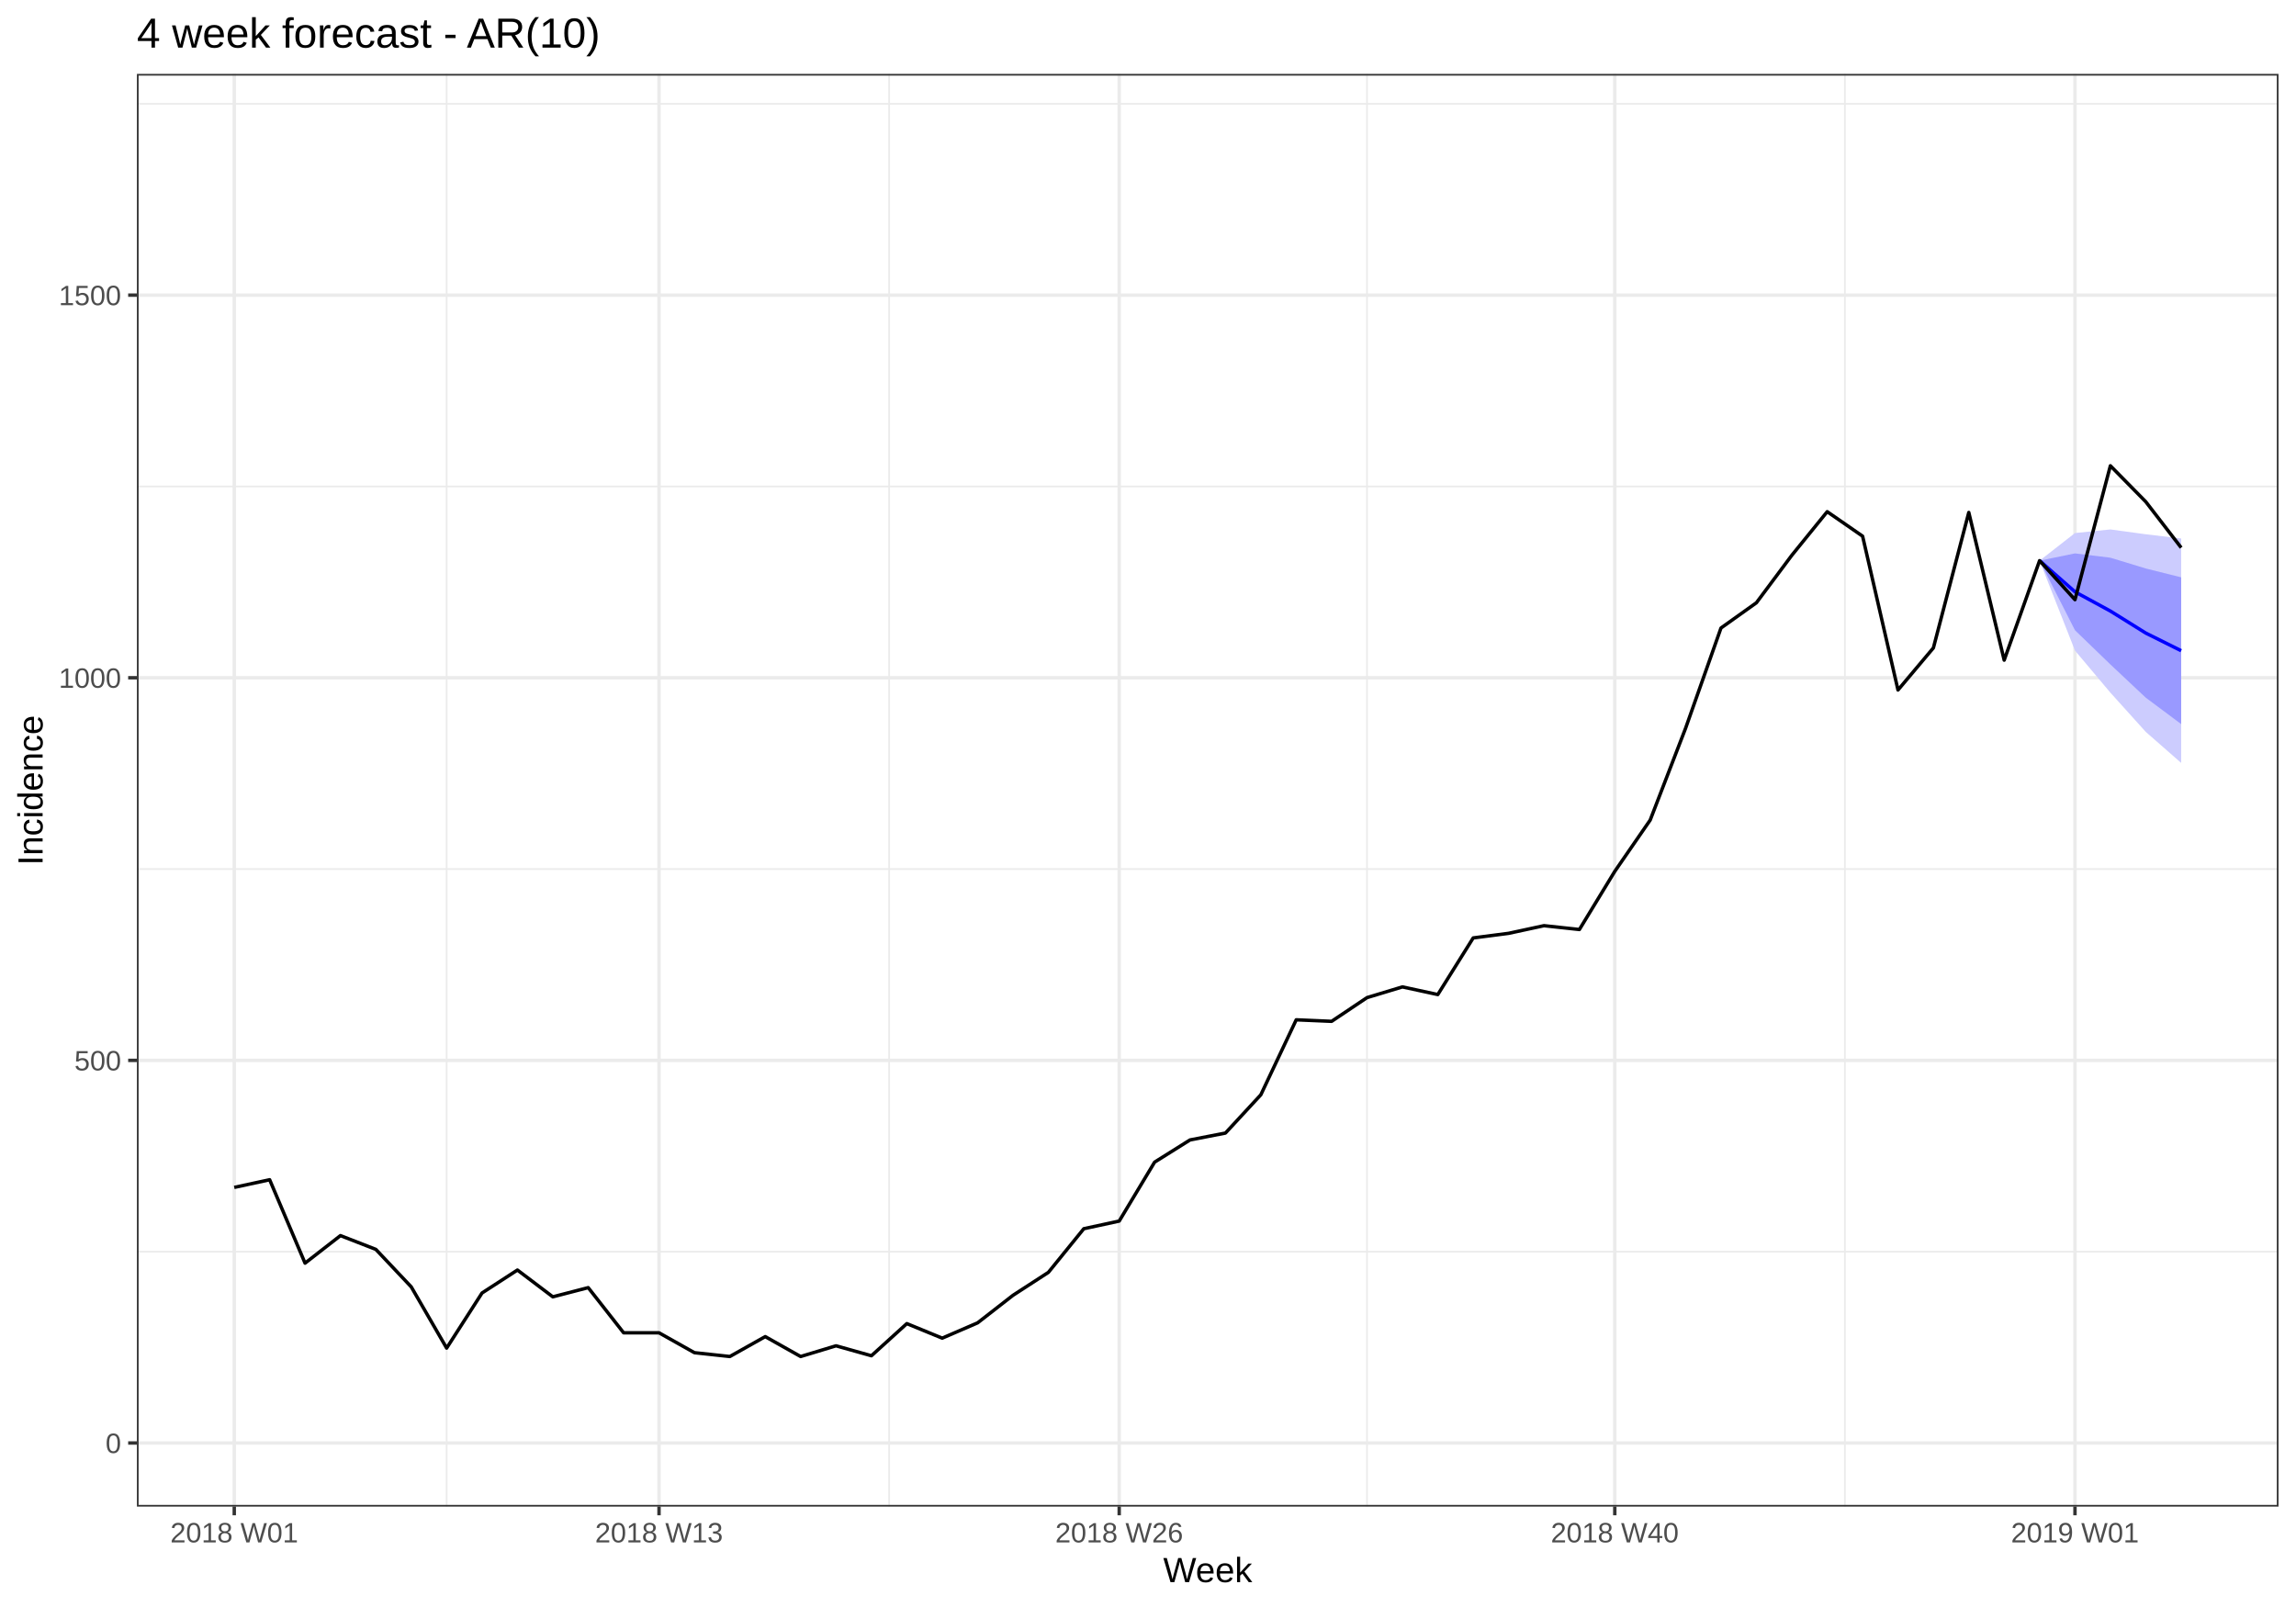
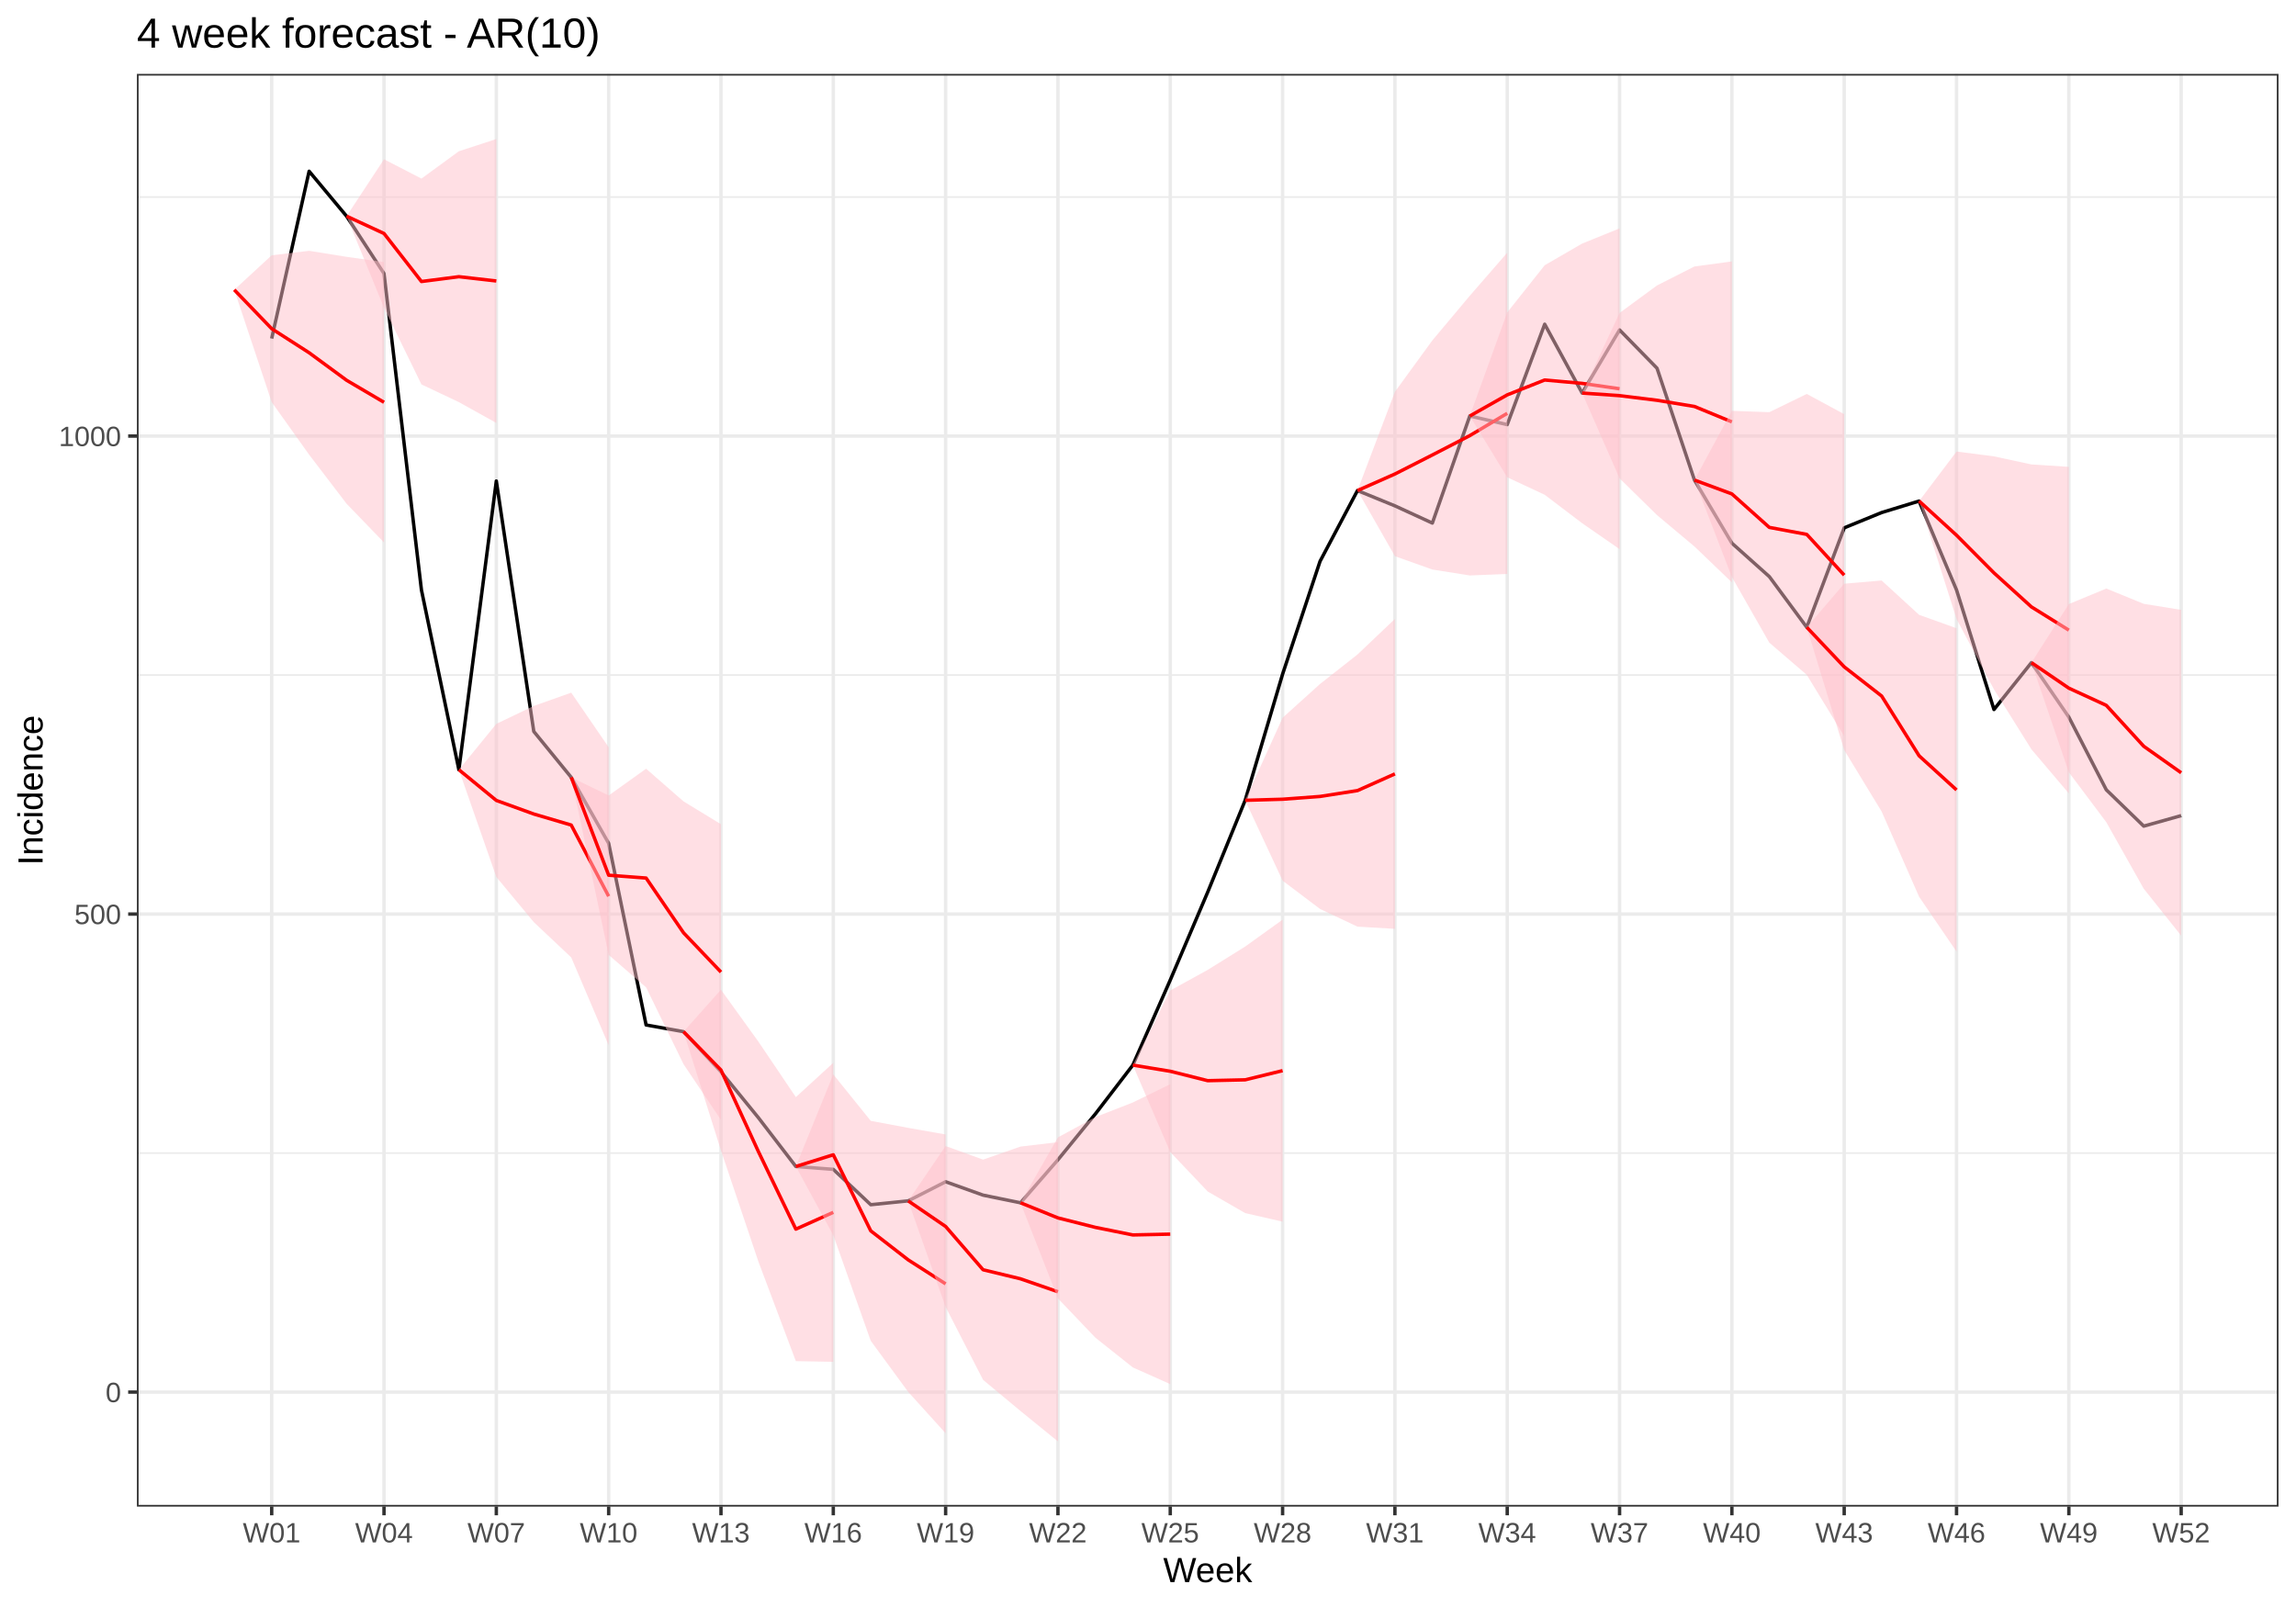
<svg xmlns="http://www.w3.org/2000/svg" class="svglite" width="720.00pt" height="504.00pt" viewBox="0 0 720.00 504.00">
  <defs>
    <style type="text/css">
    .svglite line, .svglite polyline, .svglite polygon, .svglite path, .svglite rect, .svglite circle {
      fill: none;
      stroke: #000000;
      stroke-linecap: round;
      stroke-linejoin: round;
      stroke-miterlimit: 10.00;
    }
    .svglite text {
      white-space: pre;
    }
  </style>
  </defs>
  <rect width="100%" height="100%" style="stroke: none; fill: #FFFFFF;" />
  <defs>
    <clipPath id="cpMC4wMHw3MjAuMDB8MC4wMHw1MDQuMDA=">
      <rect x="0.00" y="0.00" width="720.00" height="504.00" />
    </clipPath>
  </defs>
  <g clip-path="url(#cpMC4wMHw3MjAuMDB8MC4wMHw1MDQuMDA=)">
    <rect x="0.00" y="-0" width="720.00" height="504.00" style="stroke-width: 1.07; stroke: #FFFFFF; fill: #FFFFFF;" />
  </g>
  <defs>
    <clipPath id="cpNDIuOTN8NzE0LjUyfDIzLjE4fDQ3Mi41MA==">
      <rect x="42.93" y="23.18" width="671.59" height="449.33" />
    </clipPath>
  </defs>
  <g clip-path="url(#cpNDIuOTN8NzE0LjUyfDIzLjE4fDQ3Mi41MA==)">
    <rect x="42.93" y="23.18" width="671.59" height="449.33" style="stroke-width: 1.07; stroke: none; fill: #FFFFFF;" />
-     <polyline points="42.93,392.56 714.52,392.56 " style="stroke-width: 0.53; stroke: #EBEBEB; stroke-linecap: butt;" />
-     <polyline points="42.93,272.56 714.52,272.56 " style="stroke-width: 0.53; stroke: #EBEBEB; stroke-linecap: butt;" />
-     <polyline points="42.93,152.56 714.52,152.56 " style="stroke-width: 0.53; stroke: #EBEBEB; stroke-linecap: butt;" />
-     <polyline points="42.93,32.56 714.52,32.56 " style="stroke-width: 0.53; stroke: #EBEBEB; stroke-linecap: butt;" />
-     <polyline points="140.06,472.50 140.06,23.18 " style="stroke-width: 0.53; stroke: #EBEBEB; stroke-linecap: butt;" />
-     <polyline points="278.82,472.50 278.82,23.18 " style="stroke-width: 0.53; stroke: #EBEBEB; stroke-linecap: butt;" />
-     <polyline points="428.68,472.50 428.68,23.18 " style="stroke-width: 0.53; stroke: #EBEBEB; stroke-linecap: butt;" />
-     <polyline points="578.54,472.50 578.54,23.18 " style="stroke-width: 0.53; stroke: #EBEBEB; stroke-linecap: butt;" />
-     <polyline points="42.93,452.56 714.52,452.56 " style="stroke-width: 1.07; stroke: #EBEBEB; stroke-linecap: butt;" />
-     <polyline points="42.93,332.56 714.52,332.56 " style="stroke-width: 1.07; stroke: #EBEBEB; stroke-linecap: butt;" />
-     <polyline points="42.93,212.56 714.52,212.56 " style="stroke-width: 1.07; stroke: #EBEBEB; stroke-linecap: butt;" />
-     <polyline points="42.93,92.56 714.52,92.56 " style="stroke-width: 1.07; stroke: #EBEBEB; stroke-linecap: butt;" />
-     <polyline points="73.46,472.50 73.46,23.18 " style="stroke-width: 1.07; stroke: #EBEBEB; stroke-linecap: butt;" />
-     <polyline points="206.66,472.50 206.66,23.18 " style="stroke-width: 1.07; stroke: #EBEBEB; stroke-linecap: butt;" />
-     <polyline points="350.97,472.50 350.97,23.18 " style="stroke-width: 1.07; stroke: #EBEBEB; stroke-linecap: butt;" />
-     <polyline points="506.38,472.50 506.38,23.18 " style="stroke-width: 1.07; stroke: #EBEBEB; stroke-linecap: butt;" />
-     <polyline points="650.69,472.50 650.69,23.18 " style="stroke-width: 1.07; stroke: #EBEBEB; stroke-linecap: butt;" />
-     <polygon points="639.59,175.84 650.69,167.18 661.79,166.05 672.89,167.56 683.99,168.89 683.99,239.27 672.89,229.54 661.79,217.23 650.69,204.03 639.59,175.84 " style="stroke-width: 0.00; stroke: none; stroke-linecap: butt; fill: #CCCCFE;" />
-     <polyline points="639.59,175.84 650.69,167.18 661.79,166.05 672.89,167.56 683.99,168.89 " style="stroke-width: 1.07; stroke: none; stroke-linecap: butt;" />
-     <polyline points="683.99,239.27 672.89,229.54 661.79,217.23 650.69,204.03 639.59,175.84 " style="stroke-width: 1.07; stroke: none; stroke-linecap: butt;" />
-     <polygon points="639.59,175.84 650.69,173.56 661.79,174.91 672.89,178.29 683.99,181.07 683.99,227.09 672.89,218.81 661.79,208.38 650.69,197.66 639.59,175.84 " style="stroke-width: 0.00; stroke: none; stroke-linecap: butt; fill: #9999FF;" />
-     <polyline points="639.59,175.84 650.69,173.56 661.79,174.91 672.89,178.29 683.99,181.07 " style="stroke-width: 1.07; stroke: none; stroke-linecap: butt;" />
-     <polyline points="683.99,227.09 672.89,218.81 661.79,208.38 650.69,197.66 639.59,175.84 " style="stroke-width: 1.07; stroke: none; stroke-linecap: butt;" />
-     <polyline points="639.59,175.84 650.69,185.61 661.79,191.64 672.89,198.55 683.99,204.08 " style="stroke-width: 1.07; stroke: #0000FF; stroke-linecap: butt;" />
-     <polyline points="73.46,372.40 84.56,370.00 95.66,396.16 106.76,387.52 117.86,391.84 128.96,403.60 140.06,422.80 151.16,405.52 162.26,398.32 173.36,406.72 184.46,403.84 195.56,418.00 206.66,418.00 217.77,424.24 228.87,425.44 239.97,419.20 251.07,425.44 262.17,422.08 273.27,425.20 284.37,415.12 295.47,419.68 306.57,414.88 317.67,406.24 328.77,399.04 339.87,385.36 350.97,382.96 362.07,364.48 373.17,357.52 384.28,355.36 395.38,343.36 406.48,319.84 417.58,320.32 428.68,312.88 439.78,309.52 450.88,311.92 461.98,294.16 473.08,292.72 484.18,290.32 495.28,291.52 506.38,273.28 517.48,257.20 528.58,228.40 539.68,196.96 550.79,189.04 561.89,174.16 572.99,160.48 584.09,168.16 595.19,216.40 606.29,203.20 617.39,160.72 628.49,207.04 639.59,175.84 650.69,188.08 661.79,146.08 672.89,157.36 683.99,171.76 " style="stroke-width: 1.07; stroke-linecap: butt;" />
+     <polyline points="42.93,361.64 714.52,361.64 " style="stroke-width: 0.53; stroke: #EBEBEB; stroke-linecap: butt;" />
+     <polyline points="42.93,211.72 714.52,211.72 " style="stroke-width: 0.53; stroke: #EBEBEB; stroke-linecap: butt;" />
+     <polyline points="42.93,61.81 714.52,61.81 " style="stroke-width: 0.53; stroke: #EBEBEB; stroke-linecap: butt;" />
+     <polyline points="42.93,436.60 714.52,436.60 " style="stroke-width: 1.07; stroke: #EBEBEB; stroke-linecap: butt;" />
+     <polyline points="42.93,286.68 714.52,286.68 " style="stroke-width: 1.07; stroke: #EBEBEB; stroke-linecap: butt;" />
+     <polyline points="42.93,136.76 714.52,136.76 " style="stroke-width: 1.07; stroke: #EBEBEB; stroke-linecap: butt;" />
+     <polyline points="85.20,472.50 85.20,23.18 " style="stroke-width: 1.07; stroke: #EBEBEB; stroke-linecap: butt;" />
+     <polyline points="120.42,472.50 120.42,23.18 " style="stroke-width: 1.07; stroke: #EBEBEB; stroke-linecap: butt;" />
+     <polyline points="155.64,472.50 155.64,23.18 " style="stroke-width: 1.07; stroke: #EBEBEB; stroke-linecap: butt;" />
+     <polyline points="190.87,472.50 190.87,23.18 " style="stroke-width: 1.07; stroke: #EBEBEB; stroke-linecap: butt;" />
+     <polyline points="226.09,472.50 226.09,23.18 " style="stroke-width: 1.07; stroke: #EBEBEB; stroke-linecap: butt;" />
+     <polyline points="261.31,472.50 261.31,23.18 " style="stroke-width: 1.07; stroke: #EBEBEB; stroke-linecap: butt;" />
+     <polyline points="296.54,472.50 296.54,23.18 " style="stroke-width: 1.07; stroke: #EBEBEB; stroke-linecap: butt;" />
+     <polyline points="331.76,472.50 331.76,23.18 " style="stroke-width: 1.07; stroke: #EBEBEB; stroke-linecap: butt;" />
+     <polyline points="366.98,472.50 366.98,23.18 " style="stroke-width: 1.07; stroke: #EBEBEB; stroke-linecap: butt;" />
+     <polyline points="402.21,472.50 402.21,23.18 " style="stroke-width: 1.07; stroke: #EBEBEB; stroke-linecap: butt;" />
+     <polyline points="437.43,472.50 437.43,23.18 " style="stroke-width: 1.07; stroke: #EBEBEB; stroke-linecap: butt;" />
+     <polyline points="472.65,472.50 472.65,23.18 " style="stroke-width: 1.07; stroke: #EBEBEB; stroke-linecap: butt;" />
+     <polyline points="507.88,472.50 507.88,23.18 " style="stroke-width: 1.07; stroke: #EBEBEB; stroke-linecap: butt;" />
+     <polyline points="543.10,472.50 543.10,23.18 " style="stroke-width: 1.07; stroke: #EBEBEB; stroke-linecap: butt;" />
+     <polyline points="578.32,472.50 578.32,23.18 " style="stroke-width: 1.07; stroke: #EBEBEB; stroke-linecap: butt;" />
+     <polyline points="613.55,472.50 613.55,23.18 " style="stroke-width: 1.07; stroke: #EBEBEB; stroke-linecap: butt;" />
+     <polyline points="648.77,472.50 648.77,23.18 " style="stroke-width: 1.07; stroke: #EBEBEB; stroke-linecap: butt;" />
+     <polyline points="683.99,472.50 683.99,23.18 " style="stroke-width: 1.07; stroke: #EBEBEB; stroke-linecap: butt;" />
+     <polyline points="85.20,106.18 96.94,53.71 108.68,67.80 120.42,85.79 132.16,185.04 143.90,241.41 155.64,150.86 167.39,229.41 179.13,243.80 190.87,264.49 202.61,321.46 214.35,323.56 226.09,336.15 237.83,350.55 249.57,365.84 261.31,366.74 273.06,377.83 284.80,376.63 296.54,370.63 308.28,374.83 320.02,377.23 331.76,363.74 343.50,349.35 355.24,334.05 366.98,307.37 378.73,279.78 390.47,251.00 402.21,211.42 413.95,176.04 425.69,153.85 437.43,158.65 449.17,164.05 460.91,130.47 472.65,133.17 484.40,101.68 496.14,123.27 507.88,103.48 519.62,115.48 531.36,150.56 543.10,170.35 554.84,180.84 566.58,196.73 578.32,165.55 590.06,160.75 601.81,157.15 613.55,185.04 625.29,222.52 637.03,207.82 648.77,224.91 660.51,247.70 672.25,259.10 683.99,255.80 " style="stroke-width: 1.07; stroke-linecap: butt;" />
+     <polygon points="73.46,90.89 85.20,80.07 96.94,78.66 108.68,80.55 120.42,82.20 120.42,170.14 108.68,157.98 96.94,142.60 85.20,126.11 73.46,90.89 " style="stroke-width: 0.00; stroke: none; stroke-linecap: butt; fill: #FFC0CB; fill-opacity: 0.50;" />
+     <polyline points="73.46,90.89 85.20,80.07 96.94,78.66 108.68,80.55 120.42,82.20 " style="stroke-width: 1.07; stroke: none; stroke-linecap: butt;" />
+     <polyline points="120.42,170.14 108.68,157.98 96.94,142.60 85.20,126.11 73.46,90.89 " style="stroke-width: 1.07; stroke: none; stroke-linecap: butt;" />
+     <polyline points="73.46,90.89 85.20,103.09 96.94,110.63 108.68,119.26 120.42,126.17 " style="stroke-width: 1.07; stroke: #FF0000; stroke-linecap: butt;" />
+     <polygon points="108.68,67.80 120.42,49.95 132.16,56.01 143.90,47.44 155.64,43.60 155.64,132.65 143.90,126.12 132.16,120.56 120.42,96.52 108.68,67.80 " style="stroke-width: 0.00; stroke: none; stroke-linecap: butt; fill: #FFC0CB; fill-opacity: 0.50;" />
+     <polyline points="108.68,67.80 120.42,49.95 132.16,56.01 143.90,47.44 155.64,43.60 " style="stroke-width: 1.07; stroke: none; stroke-linecap: butt;" />
+     <polyline points="155.64,132.65 143.90,126.12 132.16,120.56 120.42,96.52 108.68,67.80 " style="stroke-width: 1.07; stroke: none; stroke-linecap: butt;" />
+     <polyline points="108.68,67.80 120.42,73.23 132.16,88.29 143.90,86.78 155.64,88.12 " style="stroke-width: 1.07; stroke: #FF0000; stroke-linecap: butt;" />
+     <polygon points="143.90,241.41 155.64,227.03 167.39,221.40 179.13,217.24 190.87,234.36 190.87,327.83 179.13,300.27 167.39,289.20 155.64,275.04 143.90,241.41 " style="stroke-width: 0.00; stroke: none; stroke-linecap: butt; fill: #FFC0CB; fill-opacity: 0.50;" />
+     <polyline points="143.90,241.41 155.64,227.03 167.39,221.40 179.13,217.24 190.87,234.36 " style="stroke-width: 1.07; stroke: none; stroke-linecap: butt;" />
+     <polyline points="190.87,327.83 179.13,300.27 167.39,289.20 155.64,275.04 143.90,241.41 " style="stroke-width: 1.07; stroke: none; stroke-linecap: butt;" />
+     <polyline points="143.90,241.41 155.64,251.04 167.39,255.30 179.13,258.76 190.87,281.10 " style="stroke-width: 1.07; stroke: #FF0000; stroke-linecap: butt;" />
+     <polygon points="179.13,243.80 190.87,249.49 202.61,241.09 214.35,251.34 226.09,258.50 226.09,351.25 214.35,333.76 202.61,309.67 190.87,299.48 179.13,243.80 " style="stroke-width: 0.00; stroke: none; stroke-linecap: butt; fill: #FFC0CB; fill-opacity: 0.50;" />
+     <polyline points="179.13,243.80 190.87,249.49 202.61,241.09 214.35,251.34 226.09,258.50 " style="stroke-width: 1.07; stroke: none; stroke-linecap: butt;" />
+     <polyline points="226.09,351.25 214.35,333.76 202.61,309.67 190.87,299.48 179.13,243.80 " style="stroke-width: 1.07; stroke: none; stroke-linecap: butt;" />
+     <polyline points="179.13,243.80 190.87,274.49 202.61,275.38 214.35,292.55 226.09,304.87 " style="stroke-width: 1.07; stroke: #FF0000; stroke-linecap: butt;" />
+     <polygon points="214.35,323.56 226.09,310.40 237.83,326.69 249.57,344.09 261.31,333.33 261.31,427.11 249.57,426.89 237.83,395.68 226.09,360.81 214.35,323.56 " style="stroke-width: 0.00; stroke: none; stroke-linecap: butt; fill: #FFC0CB; fill-opacity: 0.50;" />
+     <polyline points="214.35,323.56 226.09,310.40 237.83,326.69 249.57,344.09 261.31,333.33 " style="stroke-width: 1.07; stroke: none; stroke-linecap: butt;" />
+     <polyline points="261.31,427.11 249.57,426.89 237.83,395.68 226.09,360.81 214.35,323.56 " style="stroke-width: 1.07; stroke: none; stroke-linecap: butt;" />
+     <polyline points="214.35,323.56 226.09,335.60 237.83,361.18 249.57,385.49 261.31,380.22 " style="stroke-width: 1.07; stroke: #FF0000; stroke-linecap: butt;" />
+     <polygon points="249.57,365.84 261.31,336.96 273.06,351.53 284.80,353.73 296.54,355.80 296.54,449.52 284.80,436.54 273.06,420.52 261.31,387.39 249.57,365.84 " style="stroke-width: 0.00; stroke: none; stroke-linecap: butt; fill: #FFC0CB; fill-opacity: 0.50;" />
+     <polyline points="249.57,365.84 261.31,336.96 273.06,351.53 284.80,353.73 296.54,355.80 " style="stroke-width: 1.07; stroke: none; stroke-linecap: butt;" />
+     <polyline points="296.54,449.52 284.80,436.54 273.06,420.52 261.31,387.39 249.57,365.84 " style="stroke-width: 1.07; stroke: none; stroke-linecap: butt;" />
+     <polyline points="249.57,365.84 261.31,362.17 273.06,386.03 284.80,395.13 296.54,402.66 " style="stroke-width: 1.07; stroke: #FF0000; stroke-linecap: butt;" />
+     <polygon points="284.80,376.63 296.54,359.43 308.28,363.69 320.02,359.60 331.76,358.21 331.76,452.08 320.02,442.53 308.28,432.76 296.54,409.90 284.80,376.63 " style="stroke-width: 0.00; stroke: none; stroke-linecap: butt; fill: #FFC0CB; fill-opacity: 0.50;" />
+     <polyline points="284.80,376.63 296.54,359.43 308.28,363.69 320.02,359.60 331.76,358.21 " style="stroke-width: 1.07; stroke: none; stroke-linecap: butt;" />
+     <polyline points="331.76,452.08 320.02,442.53 308.28,432.76 296.54,409.90 284.80,376.63 " style="stroke-width: 1.07; stroke: none; stroke-linecap: butt;" />
+     <polyline points="284.80,376.63 296.54,384.66 308.28,398.23 320.02,401.07 331.76,405.14 " style="stroke-width: 1.07; stroke: #FF0000; stroke-linecap: butt;" />
+     <polygon points="320.02,377.23 331.76,356.71 343.50,350.35 355.24,345.77 366.98,340.02 366.98,434.10 355.24,428.86 343.50,419.53 331.76,407.22 320.02,377.23 " style="stroke-width: 0.00; stroke: none; stroke-linecap: butt; fill: #FFC0CB; fill-opacity: 0.50;" />
+     <polyline points="320.02,377.23 331.76,356.71 343.50,350.35 355.24,345.77 366.98,340.02 " style="stroke-width: 1.07; stroke: none; stroke-linecap: butt;" />
+     <polyline points="366.98,434.10 355.24,428.86 343.50,419.53 331.76,407.22 320.02,377.23 " style="stroke-width: 1.07; stroke: none; stroke-linecap: butt;" />
+     <polyline points="320.02,377.23 331.76,381.97 343.50,384.94 355.24,387.31 366.98,387.06 " style="stroke-width: 1.07; stroke: #FF0000; stroke-linecap: butt;" />
+     <polygon points="355.24,334.05 366.98,310.64 378.73,304.18 390.47,296.87 402.21,288.43 402.21,383.15 390.47,380.46 378.73,373.69 366.98,361.31 355.24,334.05 " style="stroke-width: 0.00; stroke: none; stroke-linecap: butt; fill: #FFC0CB; fill-opacity: 0.50;" />
+     <polyline points="355.24,334.05 366.98,310.64 378.73,304.18 390.47,296.87 402.21,288.43 " style="stroke-width: 1.07; stroke: none; stroke-linecap: butt;" />
+     <polyline points="402.21,383.15 390.47,380.46 378.73,373.69 366.98,361.31 355.24,334.05 " style="stroke-width: 1.07; stroke: none; stroke-linecap: butt;" />
+     <polyline points="355.24,334.05 366.98,335.98 378.73,338.93 390.47,338.66 402.21,335.79 " style="stroke-width: 1.07; stroke: #FF0000; stroke-linecap: butt;" />
+     <polygon points="390.47,251.00 402.21,225.11 413.95,214.51 425.69,205.27 437.43,194.11 437.43,291.31 425.69,290.62 413.95,285.07 402.21,276.20 390.47,251.00 " style="stroke-width: 0.00; stroke: none; stroke-linecap: butt; fill: #FFC0CB; fill-opacity: 0.50;" />
+     <polyline points="390.47,251.00 402.21,225.11 413.95,214.51 425.69,205.27 437.43,194.11 " style="stroke-width: 1.07; stroke: none; stroke-linecap: butt;" />
+     <polyline points="437.43,291.31 425.69,290.62 413.95,285.07 402.21,276.20 390.47,251.00 " style="stroke-width: 1.07; stroke: none; stroke-linecap: butt;" />
+     <polyline points="390.47,251.00 402.21,250.66 413.95,249.79 425.69,247.95 437.43,242.71 " style="stroke-width: 1.07; stroke: #FF0000; stroke-linecap: butt;" />
+     <polygon points="425.69,153.85 437.43,122.88 449.17,106.76 460.91,92.76 472.65,79.26 472.65,180.01 460.91,180.48 449.17,178.62 437.43,174.44 425.69,153.85 " style="stroke-width: 0.00; stroke: none; stroke-linecap: butt; fill: #FFC0CB; fill-opacity: 0.50;" />
+     <polyline points="425.69,153.85 437.43,122.88 449.17,106.76 460.91,92.76 472.65,79.26 " style="stroke-width: 1.07; stroke: none; stroke-linecap: butt;" />
+     <polyline points="472.65,180.01 460.91,180.48 449.17,178.62 437.43,174.44 425.69,153.85 " style="stroke-width: 1.07; stroke: none; stroke-linecap: butt;" />
+     <polyline points="425.69,153.85 437.43,148.66 449.17,142.69 460.91,136.62 472.65,129.63 " style="stroke-width: 1.07; stroke: #FF0000; stroke-linecap: butt;" />
+     <polygon points="460.91,130.47 472.65,97.99 484.40,83.19 496.14,76.39 507.88,71.63 507.88,172.23 496.14,164.09 484.40,155.18 472.65,149.69 460.91,130.47 " style="stroke-width: 0.00; stroke: none; stroke-linecap: butt; fill: #FFC0CB; fill-opacity: 0.50;" />
+     <polyline points="460.91,130.47 472.65,97.99 484.40,83.19 496.14,76.39 507.88,71.63 " style="stroke-width: 1.07; stroke: none; stroke-linecap: butt;" />
+     <polyline points="507.88,172.23 496.14,164.09 484.40,155.18 472.65,149.69 460.91,130.47 " style="stroke-width: 1.07; stroke: none; stroke-linecap: butt;" />
+     <polyline points="460.91,130.47 472.65,123.84 484.40,119.18 496.14,120.24 507.88,121.93 " style="stroke-width: 1.07; stroke: #FF0000; stroke-linecap: butt;" />
+     <polygon points="496.14,123.27 507.88,98.15 519.62,89.53 531.36,83.57 543.10,81.99 543.10,182.65 531.36,171.39 519.62,161.55 507.88,150.02 496.14,123.27 " style="stroke-width: 0.00; stroke: none; stroke-linecap: butt; fill: #FFC0CB; fill-opacity: 0.50;" />
+     <polyline points="496.14,123.27 507.88,98.15 519.62,89.53 531.36,83.57 543.10,81.99 " style="stroke-width: 1.07; stroke: none; stroke-linecap: butt;" />
+     <polyline points="543.10,182.65 531.36,171.39 519.62,161.55 507.88,150.02 496.14,123.27 " style="stroke-width: 1.07; stroke: none; stroke-linecap: butt;" />
+     <polyline points="496.14,123.27 507.88,124.09 519.62,125.54 531.36,127.48 543.10,132.32 " style="stroke-width: 1.07; stroke: #FF0000; stroke-linecap: butt;" />
+     <polygon points="531.36,150.56 543.10,128.85 554.84,129.27 566.58,123.55 578.32,129.89 578.32,230.87 566.58,211.65 554.84,201.56 543.10,180.97 531.36,150.56 " style="stroke-width: 0.00; stroke: none; stroke-linecap: butt; fill: #FFC0CB; fill-opacity: 0.50;" />
+     <polyline points="531.36,150.56 543.10,128.85 554.84,129.27 566.58,123.55 578.32,129.89 " style="stroke-width: 1.07; stroke: none; stroke-linecap: butt;" />
+     <polyline points="578.32,230.87 566.58,211.65 554.84,201.56 543.10,180.97 531.36,150.56 " style="stroke-width: 1.07; stroke: none; stroke-linecap: butt;" />
+     <polyline points="531.36,150.56 543.10,154.91 554.84,165.41 566.58,167.60 578.32,180.38 " style="stroke-width: 1.07; stroke: #FF0000; stroke-linecap: butt;" />
+     <polygon points="566.58,196.73 578.32,183.06 590.06,182.06 601.81,192.83 613.55,197.04 613.55,298.46 601.81,281.25 590.06,254.52 578.32,235.23 566.58,196.73 " style="stroke-width: 0.00; stroke: none; stroke-linecap: butt; fill: #FFC0CB; fill-opacity: 0.50;" />
+     <polyline points="566.58,196.73 578.32,183.06 590.06,182.06 601.81,192.83 613.55,197.04 " style="stroke-width: 1.07; stroke: none; stroke-linecap: butt;" />
+     <polyline points="613.55,298.46 601.81,281.25 590.06,254.52 578.32,235.23 566.58,196.73 " style="stroke-width: 1.07; stroke: none; stroke-linecap: butt;" />
+     <polyline points="566.58,196.73 578.32,209.14 590.06,218.29 601.81,237.04 613.55,247.75 " style="stroke-width: 1.07; stroke: #FF0000; stroke-linecap: butt;" />
+     <polygon points="601.81,157.15 613.55,141.61 625.29,143.13 637.03,145.66 648.77,146.42 648.77,248.85 637.03,235.01 625.29,216.22 613.55,194.14 601.81,157.15 " style="stroke-width: 0.00; stroke: none; stroke-linecap: butt; fill: #FFC0CB; fill-opacity: 0.50;" />
+     <polyline points="601.81,157.15 613.55,141.61 625.29,143.13 637.03,145.66 648.77,146.42 " style="stroke-width: 1.07; stroke: none; stroke-linecap: butt;" />
+     <polyline points="648.77,248.85 637.03,235.01 625.29,216.22 613.55,194.14 601.81,157.15 " style="stroke-width: 1.07; stroke: none; stroke-linecap: butt;" />
+     <polyline points="601.81,157.15 613.55,167.87 625.29,179.68 637.03,190.34 648.77,197.64 " style="stroke-width: 1.07; stroke: #FF0000; stroke-linecap: butt;" />
+     <polygon points="637.03,207.82 648.77,189.45 660.51,184.58 672.25,189.38 683.99,191.27 683.99,293.45 672.25,278.72 660.51,257.86 648.77,242.21 637.03,207.82 " style="stroke-width: 0.00; stroke: none; stroke-linecap: butt; fill: #FFC0CB; fill-opacity: 0.50;" />
+     <polyline points="637.03,207.82 648.77,189.45 660.51,184.58 672.25,189.38 683.99,191.27 " style="stroke-width: 1.07; stroke: none; stroke-linecap: butt;" />
+     <polyline points="683.99,293.45 672.25,278.72 660.51,257.86 648.77,242.21 637.03,207.82 " style="stroke-width: 1.07; stroke: none; stroke-linecap: butt;" />
+     <polyline points="637.03,207.82 648.77,215.83 660.51,221.22 672.25,234.05 683.99,242.36 " style="stroke-width: 1.07; stroke: #FF0000; stroke-linecap: butt;" />
    <rect x="42.93" y="23.18" width="671.59" height="449.33" style="stroke-width: 1.07; stroke: #333333;" />
  </g>
  <g clip-path="url(#cpMC4wMHw3MjAuMDB8MC4wMHw1MDQuMDA=)">
-     <text x="38.00" y="455.71" text-anchor="end" style="font-size: 8.80px;fill: #4D4D4D; font-family: &quot;Arial&quot;;" textLength="4.90px" lengthAdjust="spacingAndGlyphs">0</text>
-     <text x="38.00" y="335.71" text-anchor="end" style="font-size: 8.80px;fill: #4D4D4D; font-family: &quot;Arial&quot;;" textLength="14.69px" lengthAdjust="spacingAndGlyphs">500</text>
-     <text x="38.00" y="215.71" text-anchor="end" style="font-size: 8.80px;fill: #4D4D4D; font-family: &quot;Arial&quot;;" textLength="19.58px" lengthAdjust="spacingAndGlyphs">1000</text>
-     <text x="38.00" y="95.71" text-anchor="end" style="font-size: 8.80px;fill: #4D4D4D; font-family: &quot;Arial&quot;;" textLength="19.58px" lengthAdjust="spacingAndGlyphs">1500</text>
-     <polyline points="40.19,452.56 42.93,452.56 " style="stroke-width: 1.07; stroke: #333333; stroke-linecap: butt;" />
-     <polyline points="40.19,332.56 42.93,332.56 " style="stroke-width: 1.07; stroke: #333333; stroke-linecap: butt;" />
-     <polyline points="40.19,212.56 42.93,212.56 " style="stroke-width: 1.07; stroke: #333333; stroke-linecap: butt;" />
-     <polyline points="40.19,92.56 42.93,92.56 " style="stroke-width: 1.07; stroke: #333333; stroke-linecap: butt;" />
-     <polyline points="73.46,475.24 73.46,472.50 " style="stroke-width: 1.07; stroke: #333333; stroke-linecap: butt;" />
-     <polyline points="206.66,475.24 206.66,472.50 " style="stroke-width: 1.07; stroke: #333333; stroke-linecap: butt;" />
-     <polyline points="350.97,475.24 350.97,472.50 " style="stroke-width: 1.07; stroke: #333333; stroke-linecap: butt;" />
-     <polyline points="506.38,475.24 506.38,472.50 " style="stroke-width: 1.07; stroke: #333333; stroke-linecap: butt;" />
-     <polyline points="650.69,475.24 650.69,472.50 " style="stroke-width: 1.07; stroke: #333333; stroke-linecap: butt;" />
-     <text x="73.46" y="483.74" text-anchor="middle" style="font-size: 8.80px;fill: #4D4D4D; font-family: &quot;Arial&quot;;" textLength="40.13px" lengthAdjust="spacingAndGlyphs">2018 W01</text>
-     <text x="206.66" y="483.74" text-anchor="middle" style="font-size: 8.80px;fill: #4D4D4D; font-family: &quot;Arial&quot;;" textLength="40.13px" lengthAdjust="spacingAndGlyphs">2018 W13</text>
-     <text x="350.97" y="483.74" text-anchor="middle" style="font-size: 8.80px;fill: #4D4D4D; font-family: &quot;Arial&quot;;" textLength="40.13px" lengthAdjust="spacingAndGlyphs">2018 W26</text>
-     <text x="506.38" y="483.74" text-anchor="middle" style="font-size: 8.80px;fill: #4D4D4D; font-family: &quot;Arial&quot;;" textLength="40.13px" lengthAdjust="spacingAndGlyphs">2018 W40</text>
-     <text x="650.69" y="483.74" text-anchor="middle" style="font-size: 8.80px;fill: #4D4D4D; font-family: &quot;Arial&quot;;" textLength="40.13px" lengthAdjust="spacingAndGlyphs">2019 W01</text>
+     <text x="38.00" y="439.75" text-anchor="end" style="font-size: 8.80px;fill: #4D4D4D; font-family: &quot;Arial&quot;;" textLength="4.90px" lengthAdjust="spacingAndGlyphs">0</text>
+     <text x="38.00" y="289.83" text-anchor="end" style="font-size: 8.80px;fill: #4D4D4D; font-family: &quot;Arial&quot;;" textLength="14.69px" lengthAdjust="spacingAndGlyphs">500</text>
+     <text x="38.00" y="139.91" text-anchor="end" style="font-size: 8.80px;fill: #4D4D4D; font-family: &quot;Arial&quot;;" textLength="19.58px" lengthAdjust="spacingAndGlyphs">1000</text>
+     <polyline points="40.19,436.60 42.93,436.60 " style="stroke-width: 1.07; stroke: #333333; stroke-linecap: butt;" />
+     <polyline points="40.19,286.68 42.93,286.68 " style="stroke-width: 1.07; stroke: #333333; stroke-linecap: butt;" />
+     <polyline points="40.19,136.76 42.93,136.76 " style="stroke-width: 1.07; stroke: #333333; stroke-linecap: butt;" />
+     <polyline points="85.20,475.24 85.20,472.50 " style="stroke-width: 1.07; stroke: #333333; stroke-linecap: butt;" />
+     <polyline points="120.42,475.24 120.42,472.50 " style="stroke-width: 1.07; stroke: #333333; stroke-linecap: butt;" />
+     <polyline points="155.64,475.24 155.64,472.50 " style="stroke-width: 1.07; stroke: #333333; stroke-linecap: butt;" />
+     <polyline points="190.87,475.24 190.87,472.50 " style="stroke-width: 1.07; stroke: #333333; stroke-linecap: butt;" />
+     <polyline points="226.09,475.24 226.09,472.50 " style="stroke-width: 1.07; stroke: #333333; stroke-linecap: butt;" />
+     <polyline points="261.31,475.24 261.31,472.50 " style="stroke-width: 1.07; stroke: #333333; stroke-linecap: butt;" />
+     <polyline points="296.54,475.24 296.54,472.50 " style="stroke-width: 1.07; stroke: #333333; stroke-linecap: butt;" />
+     <polyline points="331.76,475.24 331.76,472.50 " style="stroke-width: 1.07; stroke: #333333; stroke-linecap: butt;" />
+     <polyline points="366.98,475.24 366.98,472.50 " style="stroke-width: 1.07; stroke: #333333; stroke-linecap: butt;" />
+     <polyline points="402.21,475.24 402.21,472.50 " style="stroke-width: 1.07; stroke: #333333; stroke-linecap: butt;" />
+     <polyline points="437.43,475.24 437.43,472.50 " style="stroke-width: 1.07; stroke: #333333; stroke-linecap: butt;" />
+     <polyline points="472.65,475.24 472.65,472.50 " style="stroke-width: 1.07; stroke: #333333; stroke-linecap: butt;" />
+     <polyline points="507.88,475.24 507.88,472.50 " style="stroke-width: 1.07; stroke: #333333; stroke-linecap: butt;" />
+     <polyline points="543.10,475.24 543.10,472.50 " style="stroke-width: 1.07; stroke: #333333; stroke-linecap: butt;" />
+     <polyline points="578.32,475.24 578.32,472.50 " style="stroke-width: 1.07; stroke: #333333; stroke-linecap: butt;" />
+     <polyline points="613.55,475.24 613.55,472.50 " style="stroke-width: 1.07; stroke: #333333; stroke-linecap: butt;" />
+     <polyline points="648.77,475.24 648.77,472.50 " style="stroke-width: 1.07; stroke: #333333; stroke-linecap: butt;" />
+     <polyline points="683.99,475.24 683.99,472.50 " style="stroke-width: 1.07; stroke: #333333; stroke-linecap: butt;" />
+     <text x="85.20" y="483.74" text-anchor="middle" style="font-size: 8.80px;fill: #4D4D4D; font-family: &quot;Arial&quot;;" textLength="18.09px" lengthAdjust="spacingAndGlyphs">W01</text>
+     <text x="120.42" y="483.74" text-anchor="middle" style="font-size: 8.80px;fill: #4D4D4D; font-family: &quot;Arial&quot;;" textLength="18.09px" lengthAdjust="spacingAndGlyphs">W04</text>
+     <text x="155.64" y="483.74" text-anchor="middle" style="font-size: 8.80px;fill: #4D4D4D; font-family: &quot;Arial&quot;;" textLength="18.09px" lengthAdjust="spacingAndGlyphs">W07</text>
+     <text x="190.87" y="483.74" text-anchor="middle" style="font-size: 8.80px;fill: #4D4D4D; font-family: &quot;Arial&quot;;" textLength="18.09px" lengthAdjust="spacingAndGlyphs">W10</text>
+     <text x="226.09" y="483.74" text-anchor="middle" style="font-size: 8.80px;fill: #4D4D4D; font-family: &quot;Arial&quot;;" textLength="18.09px" lengthAdjust="spacingAndGlyphs">W13</text>
+     <text x="261.31" y="483.74" text-anchor="middle" style="font-size: 8.80px;fill: #4D4D4D; font-family: &quot;Arial&quot;;" textLength="18.09px" lengthAdjust="spacingAndGlyphs">W16</text>
+     <text x="296.54" y="483.74" text-anchor="middle" style="font-size: 8.80px;fill: #4D4D4D; font-family: &quot;Arial&quot;;" textLength="18.09px" lengthAdjust="spacingAndGlyphs">W19</text>
+     <text x="331.76" y="483.74" text-anchor="middle" style="font-size: 8.80px;fill: #4D4D4D; font-family: &quot;Arial&quot;;" textLength="18.09px" lengthAdjust="spacingAndGlyphs">W22</text>
+     <text x="366.98" y="483.74" text-anchor="middle" style="font-size: 8.80px;fill: #4D4D4D; font-family: &quot;Arial&quot;;" textLength="18.09px" lengthAdjust="spacingAndGlyphs">W25</text>
+     <text x="402.21" y="483.74" text-anchor="middle" style="font-size: 8.80px;fill: #4D4D4D; font-family: &quot;Arial&quot;;" textLength="18.09px" lengthAdjust="spacingAndGlyphs">W28</text>
+     <text x="437.43" y="483.74" text-anchor="middle" style="font-size: 8.80px;fill: #4D4D4D; font-family: &quot;Arial&quot;;" textLength="18.09px" lengthAdjust="spacingAndGlyphs">W31</text>
+     <text x="472.65" y="483.74" text-anchor="middle" style="font-size: 8.80px;fill: #4D4D4D; font-family: &quot;Arial&quot;;" textLength="18.09px" lengthAdjust="spacingAndGlyphs">W34</text>
+     <text x="507.88" y="483.74" text-anchor="middle" style="font-size: 8.80px;fill: #4D4D4D; font-family: &quot;Arial&quot;;" textLength="18.09px" lengthAdjust="spacingAndGlyphs">W37</text>
+     <text x="543.10" y="483.74" text-anchor="middle" style="font-size: 8.80px;fill: #4D4D4D; font-family: &quot;Arial&quot;;" textLength="18.09px" lengthAdjust="spacingAndGlyphs">W40</text>
+     <text x="578.32" y="483.74" text-anchor="middle" style="font-size: 8.80px;fill: #4D4D4D; font-family: &quot;Arial&quot;;" textLength="18.09px" lengthAdjust="spacingAndGlyphs">W43</text>
+     <text x="613.55" y="483.74" text-anchor="middle" style="font-size: 8.80px;fill: #4D4D4D; font-family: &quot;Arial&quot;;" textLength="18.09px" lengthAdjust="spacingAndGlyphs">W46</text>
+     <text x="648.77" y="483.74" text-anchor="middle" style="font-size: 8.80px;fill: #4D4D4D; font-family: &quot;Arial&quot;;" textLength="18.09px" lengthAdjust="spacingAndGlyphs">W49</text>
+     <text x="683.99" y="483.74" text-anchor="middle" style="font-size: 8.80px;fill: #4D4D4D; font-family: &quot;Arial&quot;;" textLength="18.09px" lengthAdjust="spacingAndGlyphs">W52</text>
    <text x="378.73" y="496.20" text-anchor="middle" style="font-size: 11.00px; font-family: &quot;Arial&quot;;" textLength="27.92px" lengthAdjust="spacingAndGlyphs">Week</text>
    <text transform="translate(13.36,247.84) rotate(-90)" text-anchor="middle" style="font-size: 11.00px; font-family: &quot;Arial&quot;;" textLength="47.10px" lengthAdjust="spacingAndGlyphs">Incidence</text>
    <text x="42.93" y="14.93" style="font-size: 13.20px; font-family: &quot;Arial&quot;;" textLength="145.16px" lengthAdjust="spacingAndGlyphs">4 week forecast - AR(10)</text>
  </g>
</svg>
